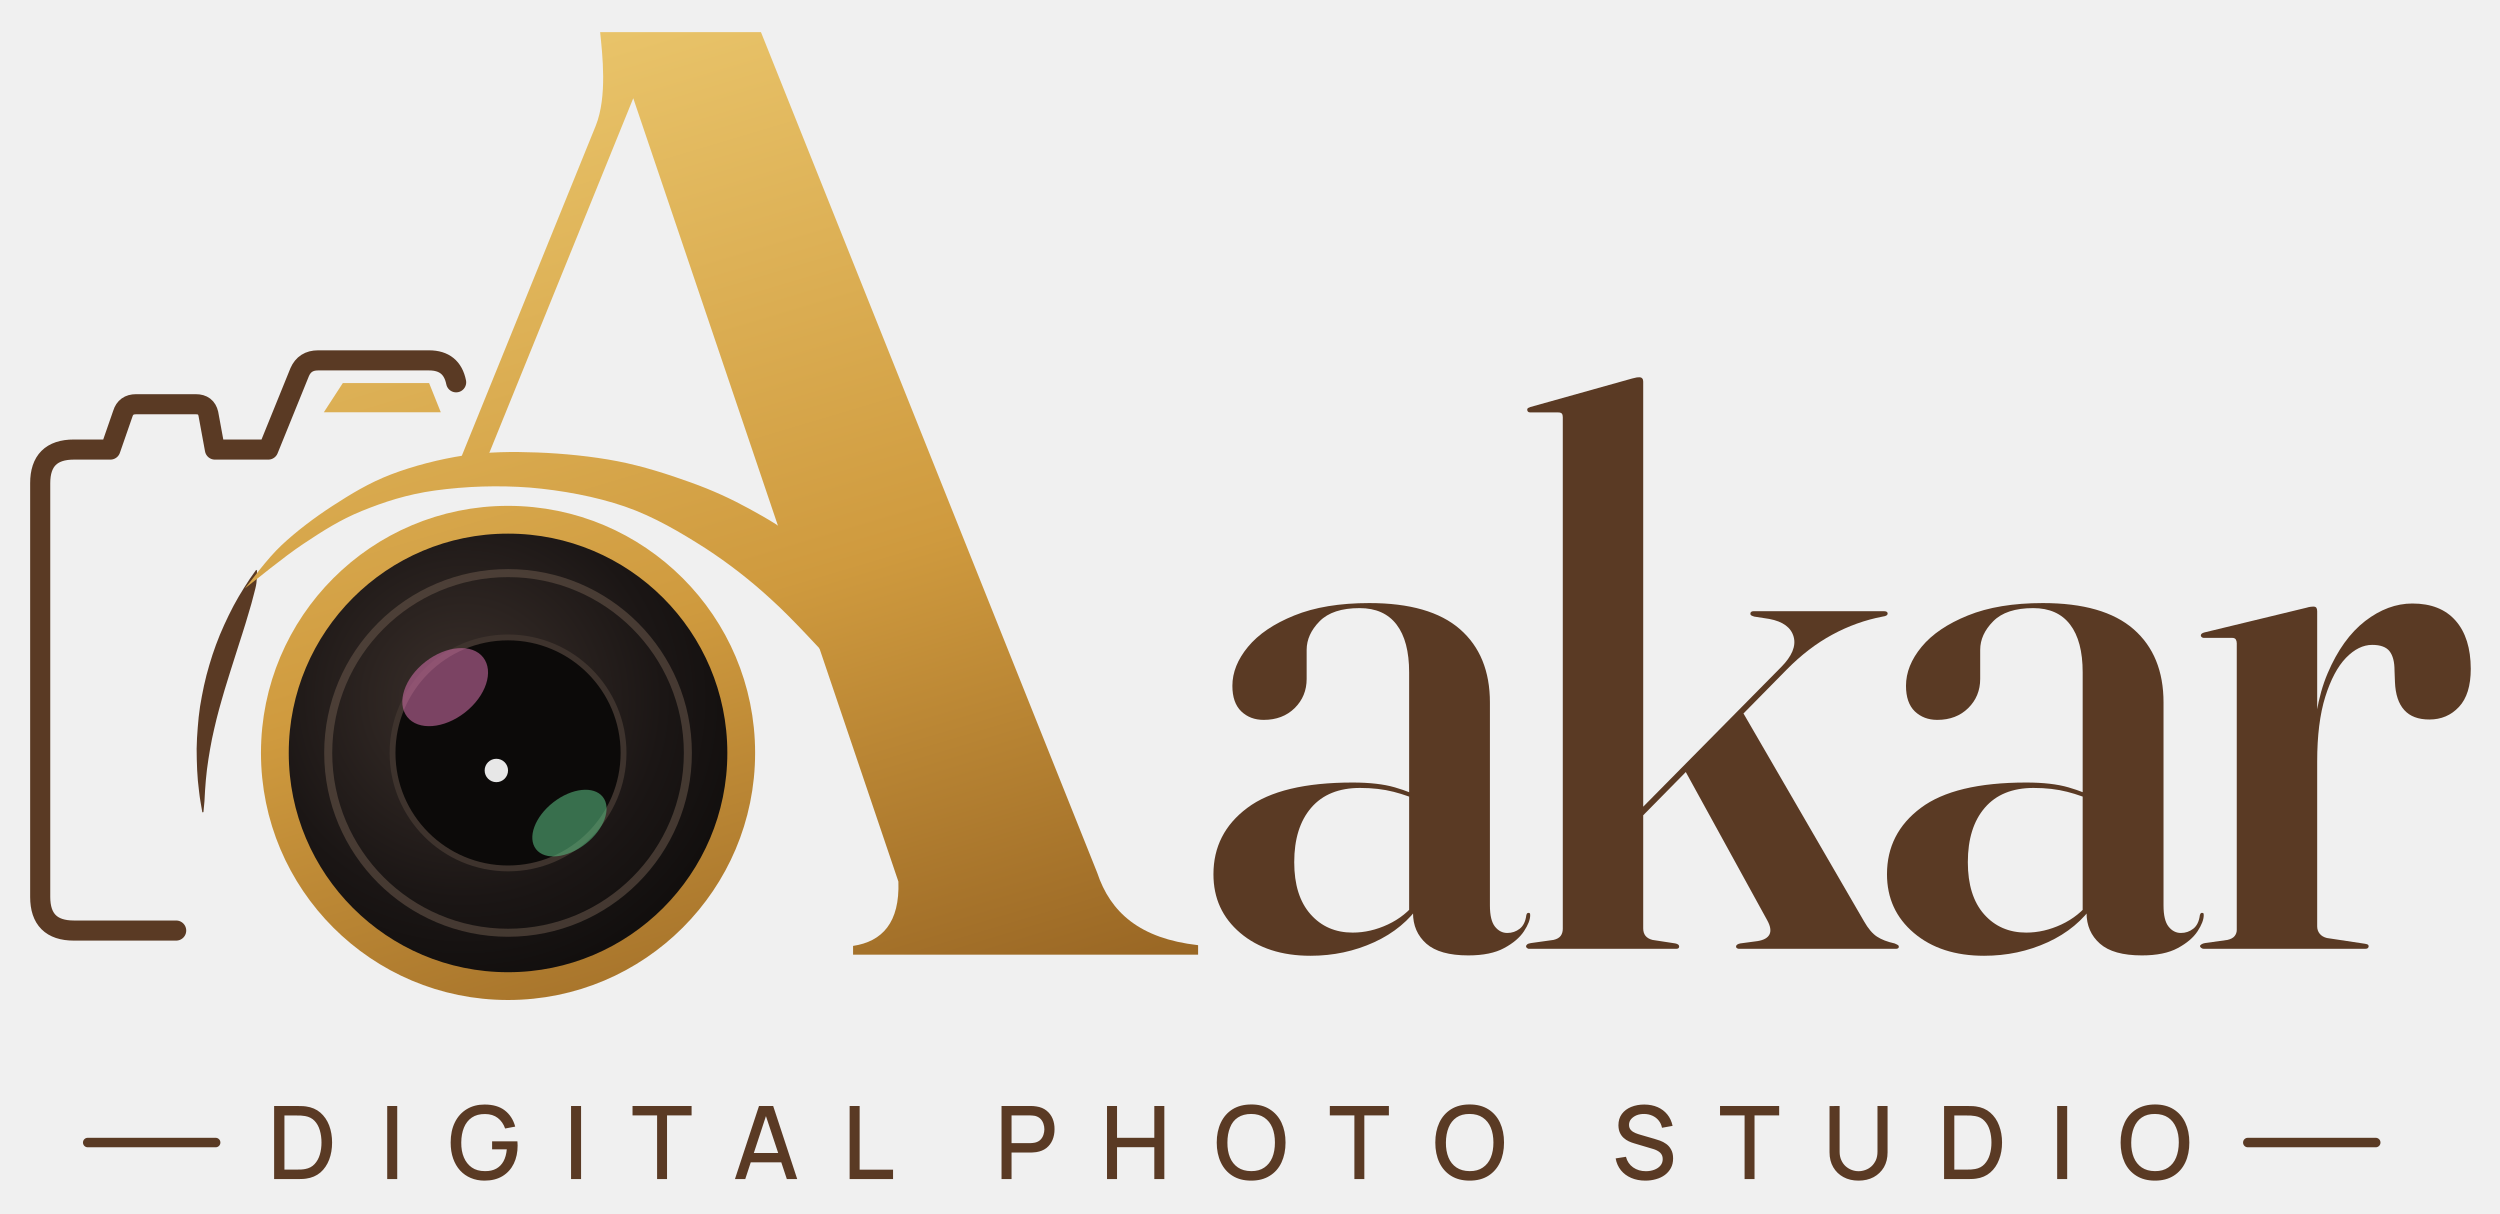
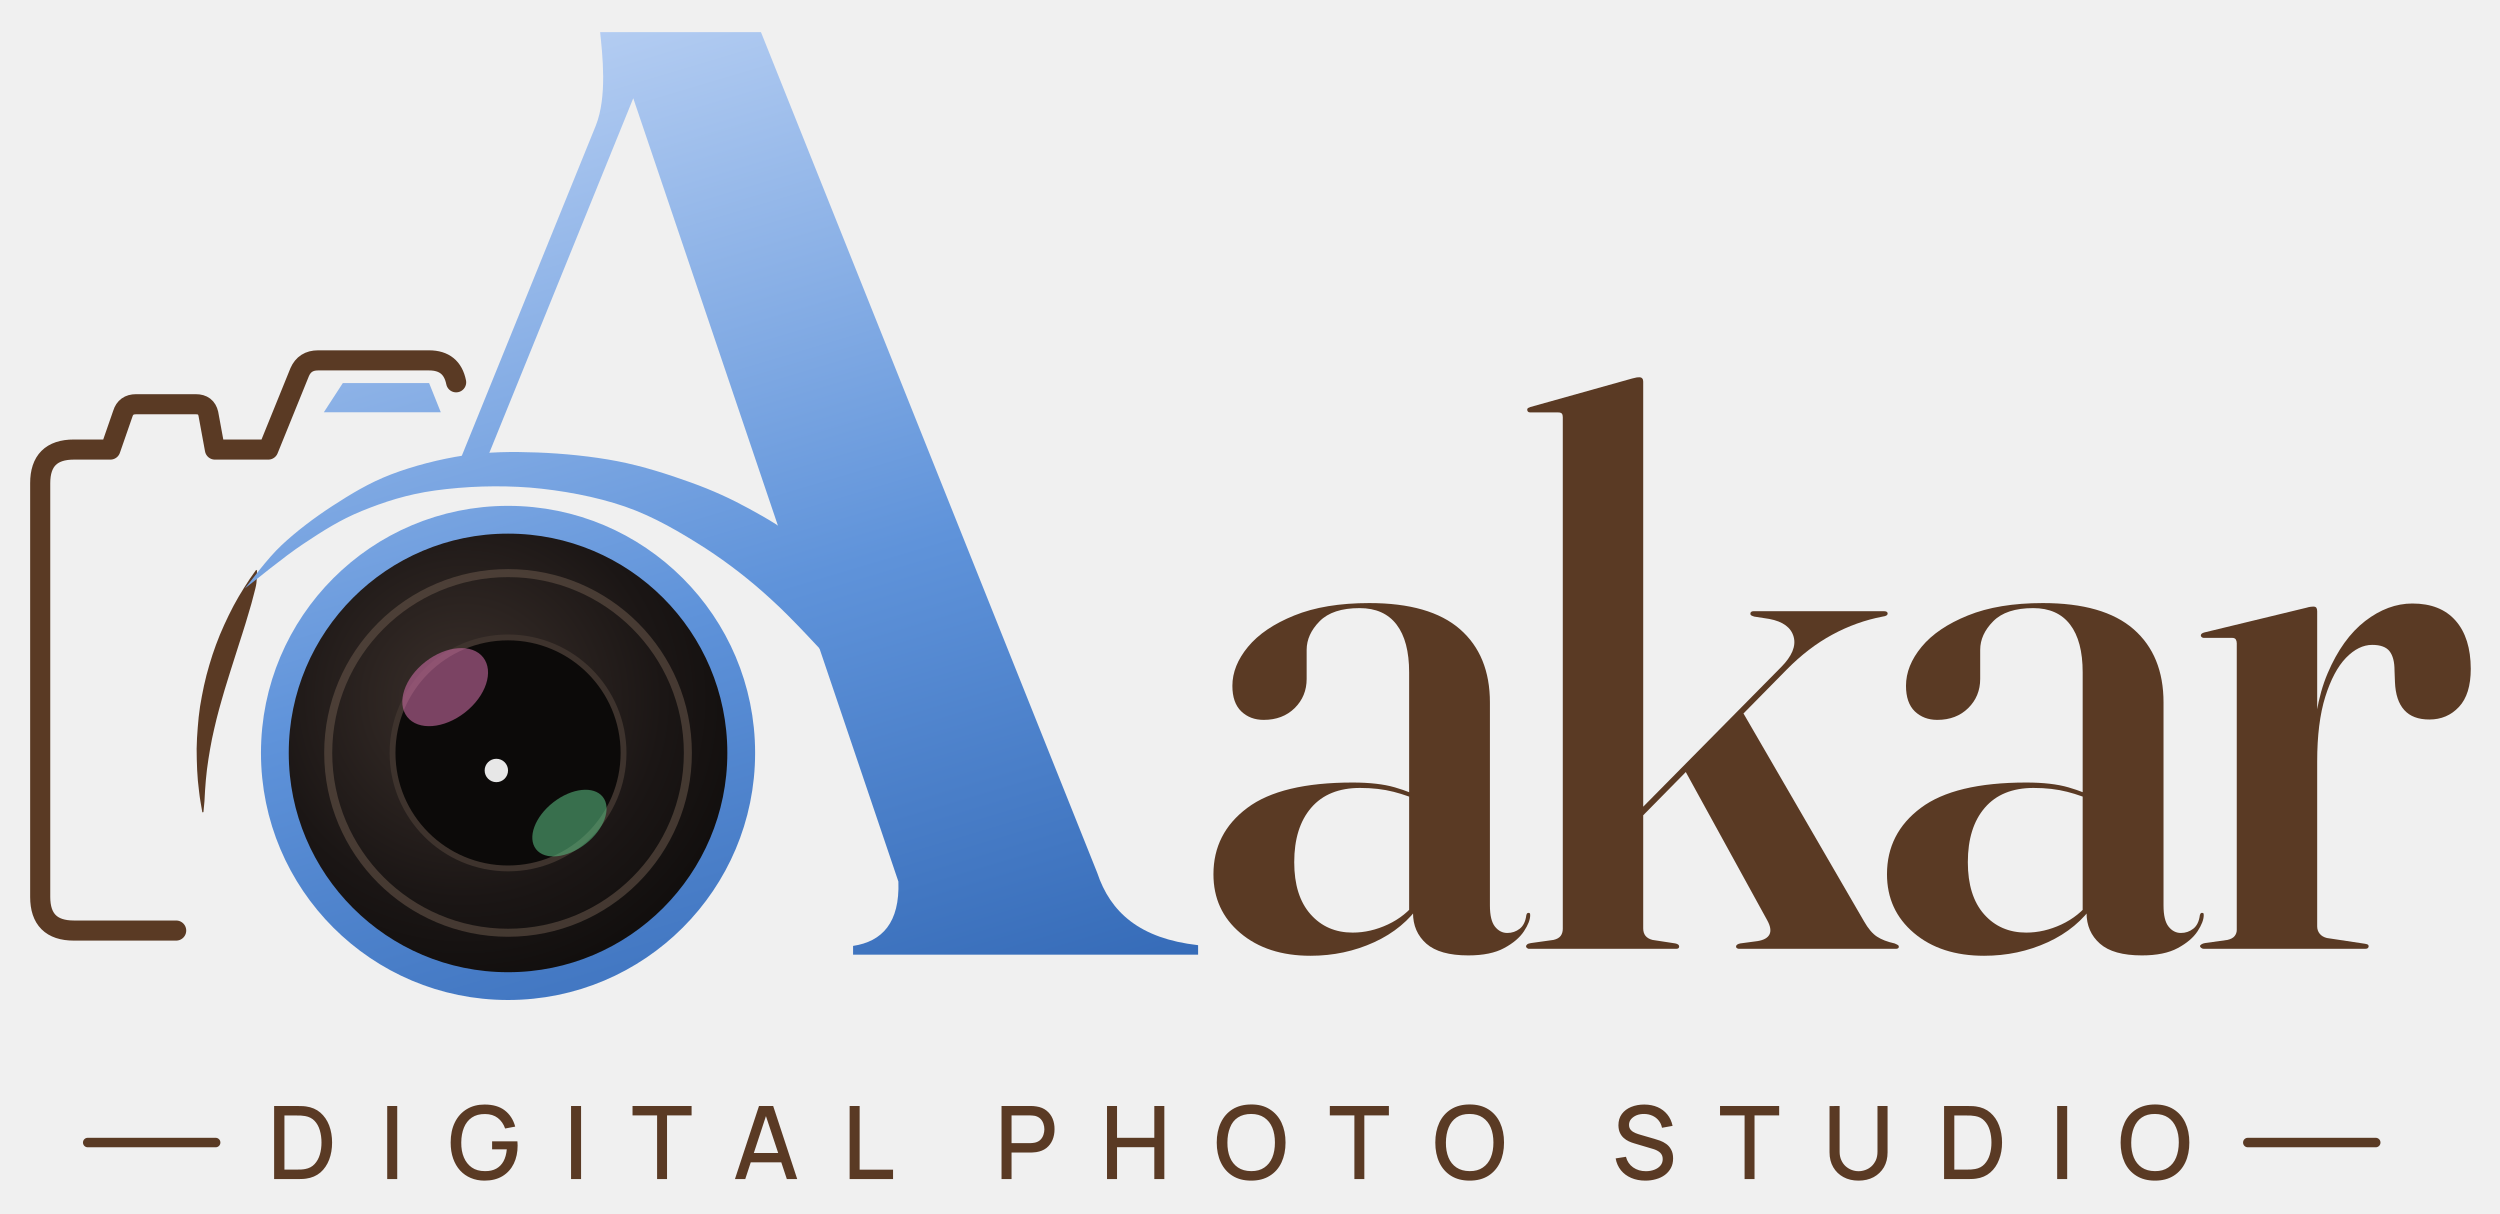
<svg xmlns="http://www.w3.org/2000/svg" width="342" height="166" role="img" viewBox="2.5 11 342 166">
  <defs>
    <radialGradient id="glass" cx=".4" cy=".38" r=".75">
      <stop offset="0" stop-color="#3b302b" />
      <stop offset=".6" stop-color="#1b1615" />
      <stop offset="1" stop-color="#0d0b0a" />
    </radialGradient>
    <linearGradient id="gold" x1="86" x2="132" y1="14" y2="168" gradientUnits="userSpaceOnUse">
-       <stop offset="0" stop-color="#e9c46a" />
-       <stop offset=".5" stop-color="#cf9a3e" />
-       <stop offset="1" stop-color="#8c5a1e" />
+       <stop offset="0" stop-color="#b4cdf2" />
+       <stop offset=".5" stop-color="#5f93da" />
+       <stop offset="1" stop-color="#2c62b0" />
    </linearGradient>
  </defs>
  <g id="camera" class="camera">
    <path fill="none" stroke="#5a3a24" stroke-linecap="round" stroke-linejoin="round" stroke-width="2.75" d="M26.6 138.3h-14q-4.6 0-4.6-4.6V77.1q0-4.6 4.6-4.6h5l1.7-4.9q.4-1.3 1.8-1.3h8.2q1.4 0 1.7 1.3l.9 4.9h7.3l4.3-10.6q.7-1.6 2.5-1.6h15.2q3.1 0 3.7 3" class="camera-body" />
    <path fill="#5a3a24" d="M37.54 88.96c-.14.2-.57.79-.84 1.19q-.41.6-.79 1.22l-.76 1.25-.71 1.27q-.34.64-.66 1.3a53 53 0 0 0-1.2 2.65l-.53 1.36q-.25.68-.48 1.37t-.43 1.39a37 37 0 0 0-.73 2.82q-.16.7-.29 1.43a33 33 0 0 0-.44 2.88 70 70 0 0 0-.23 2.9q-.04.72-.05 1.45a71 71 0 0 0 .07 2.91q.03.73.1 1.46.06.72.16 1.44.08.73.2 1.44l.25 1.44.15-.03.14-1.49.08-1.46.11-1.44.15-1.43.2-1.42q.1-.7.23-1.39l.26-1.39.3-1.36.32-1.35.35-1.34.37-1.32.38-1.31.4-1.3.4-1.29.41-1.29.41-1.29.41-1.29.42-1.31.41-1.31.4-1.34.4-1.36.37-1.4c.12-.48.26-.94.33-1.47s.06-1.42.08-1.7Z" class="camera-barrel" />
    <path fill="url(#gold)" d="m46.8 67.4 2.6-4h11.8l1.6 4Z" class="camera-flash" />
  </g>
  <g id="lens" class="lens">
    <circle id="lens-glass" cx="72" cy="114" r="30.3" fill="url(#glass)" class="lens-glass" />
    <circle cx="72" cy="114" r="24.6" fill="none" stroke="#6a574b" stroke-opacity=".55" stroke-width="1.1" />
    <circle cx="72" cy="114" r="15.8" fill="#0c0a09" stroke="#3e332d" stroke-width=".8" />
    <ellipse cx="63.4" cy="105" fill="#c46a9e" fill-opacity=".6" rx="6.6" ry="4.4" transform="rotate(-38 63.4 105)" />
    <ellipse cx="80.4" cy="123.6" fill="#55b27a" fill-opacity=".6" rx="5.8" ry="3.6" transform="rotate(-38 80.4 123.6)" />
    <circle cx="70.4" cy="116.4" r="1.6" fill="#fff" fill-opacity=".9" />
    <circle id="lens-rim" cx="72" cy="114" r="31.9" fill="none" stroke="url(#gold)" stroke-width="3.8" class="lens-rim" />
  </g>
  <g id="a-letter" fill="url(#gold)" class="a-letter">
    <path d="M84.6 15.4h22l46 115c1.8 5.4 5.8 9 13.8 9.9v1.3h-47.2v-1.2c4-.6 6.4-3.2 6.2-8.8L89.13 24.44 68.2 76h-3.6L84 28.2c1.6-4 .9-9.8.6-12.8" class="a-strokes" />
    <path d="M36 91.5c.83-.98 3-4.02 5-5.9s4.5-3.78 7-5.4 5-3.15 8-4.3 6.67-2.1 10-2.6 6.5-.53 10-.4 7.5.52 11 1.2 7 1.82 10 2.9 5.5 2.23 8 3.6 4.83 2.7 7 4.6 5 5.67 6 6.8l2 8-3.6 1.6c-1.4-1.43-5.5-6-8.4-8.6a68 68 0 0 0-9-7c-3.33-2.12-7-4.32-11-5.7s-8.67-2.23-13-2.6a62 62 0 0 0-13 .4c-3.83.53-7 1.58-10 2.8s-5.33 2.73-8 4.5-6.67 5.08-8 6.1" class="a-swash" />
  </g>
  <g id="wordmark" fill="#5a3a24" class="wordmark">
    <path d="M195.8 135.88v-.42l-.53.47v-32.96q0-4.28-1.72-6.53t-5.06-2.25q-3.7 0-5.47 1.8t-1.77 3.91v3.97q0 2.38-1.64 4-1.64 1.61-4.24 1.61-1.85 0-3.06-1.16-1.22-1.17-1.22-3.5 0-2.75 2.14-5.34t6.32-4.28q4.18-1.7 10.27-1.7 8.3 0 12.4 3.57 4.1 3.58 4.1 10.03v27.77q0 2.02.69 2.89t1.69.87q.96 0 1.7-.58t.9-1.85q.05-.21.13-.27.08-.05.13-.05.16 0 .21.05.06.06.06.27 0 .9-.85 2.19-.85 1.3-2.7 2.3-1.85 1.01-4.92 1.01-3.91 0-5.74-1.61-1.82-1.62-1.82-4.21m-27.3-5.29q0-5.61 4.63-9.07 4.62-3.47 14.41-3.47 3.49 0 5.77.66t4.18 1.67l-.37.37q-1.91-.9-3.97-1.43t-4.6-.53q-4.34 0-6.67 2.7t-2.33 7.46q0 4.6 2.23 7.12 2.22 2.51 5.76 2.51 2.44 0 4.82-1.11t3.96-3.18l.53.32q-2.32 3.44-6.37 5.29t-8.7 1.85q-5.93 0-9.61-3.12t-3.67-8.04" class="wordmark-a0" />
    <path d="M211.63 140.8q-.1 0-.23-.11-.14-.1-.14-.21 0-.16.16-.29t.53-.18l3.07-.43q.69-.16.98-.55.29-.4.29-.98V68.06q0-.32-.13-.48-.14-.16-.51-.16h-3.8q-.22 0-.32-.1t-.11-.27q0-.16.13-.24.14-.08.3-.13l13.96-3.91q.43-.11.61-.14l.34-.02q.27 0 .4.16.13.15.13.42V138q0 .63.32 1.03.32.39.95.55l3.12.48q.53.11.53.42 0 .32-.42.32Zm13.86-17.62 20.64-20.89q2.27-2.28 1.74-4.18-.53-1.91-3.33-2.44l-2.06-.32q-.32-.1-.43-.18t-.1-.24.13-.24.34-.08h17.78q.26 0 .4.08.13.08.13.24t-.16.27q-.16.1-.53.15-3.6.69-6.88 2.47-3.28 1.77-6.24 4.78l-20.9 21.22Zm15.29-14.97 16.72 28.83q.85 1.49 1.77 2.09.93.61 2.41.93.37.16.48.24t.1.24q0 .1-.1.18t-.32.08h-21.43q-.15 0-.29-.08t-.13-.24.16-.26q.16-.11.42-.16l2.38-.32q1.27-.21 1.62-.92.34-.72-.29-1.88l-11.33-20.63Z" class="wordmark-k1" />
    <path d="M287.94 135.88v-.42l-.53.47v-32.96q0-4.28-1.72-6.53t-5.05-2.25q-3.7 0-5.47 1.8-1.78 1.8-1.78 3.91v3.97q0 2.38-1.64 4-1.64 1.61-4.23 1.61-1.85 0-3.07-1.16-1.21-1.17-1.21-3.5 0-2.75 2.14-5.34t6.32-4.28q4.18-1.7 10.26-1.7 8.31 0 12.41 3.57 4.1 3.58 4.1 10.03v27.77q0 2.02.69 2.89t1.69.87q.95 0 1.69-.58t.9-1.85q.06-.21.14-.27.07-.05.13-.05.16 0 .21.05t.05.27q0 .9-.84 2.19-.85 1.3-2.7 2.3-1.85 1.01-4.92 1.01-3.92 0-5.74-1.61-1.83-1.62-1.83-4.21m-27.3-5.29q0-5.61 4.63-9.07 4.63-3.47 14.42-3.47 3.49 0 5.77.66t4.18 1.67l-.38.37q-1.9-.9-3.96-1.43t-4.61-.53q-4.33 0-6.66 2.7t-2.33 7.46q0 4.6 2.22 7.12 2.22 2.51 5.77 2.51 2.43 0 4.81-1.11t3.97-3.18l.53.32q-2.33 3.44-6.37 5.29t-8.71 1.85q-5.92 0-9.6-3.12t-3.68-8.04" class="wordmark-a2" />
    <path d="M318.91 114.93q0-7.09 2.01-11.82t5.13-7.15q3.12-2.4 6.46-2.4 3.86 0 5.92 2.35t2.07 6.59q0 3.49-1.62 5.21-1.61 1.72-4.04 1.72-2.28 0-3.44-1.3-1.17-1.29-1.27-3.83l-.06-1.59q0-1.75-.68-2.62t-2.38-.87q-1.86 0-3.58 1.77-1.71 1.77-2.83 5.32-1.11 3.54-1.11 8.88Zm.58-20.32v43.12q0 .58.35 1.01.34.42.98.58l5.23.79q.32.06.4.13t.08.24q0 .11-.11.21-.1.11-.37.11h-22.06q-.21 0-.37-.13t-.16-.24.19-.24.5-.18l3.07-.43q.69-.16.98-.53t.29-.84v-39.2q0-.32-.13-.53-.14-.22-.51-.22h-3.91q-.11 0-.24-.1t-.13-.21q0-.16.13-.27.13-.1.35-.16l13.96-3.38q.37-.11.58-.13.22-.03.37-.03.32 0 .43.18.1.19.1.45" class="wordmark-r3" />
  </g>
  <g id="rules" stroke="#5a3a24" stroke-linecap="round" stroke-width="1.3" class="rules">
    <path d="M14.5 167.3H32" />
    <path d="M310 167.3h17.5" />
  </g>
  <path id="label" fill="#5a3a24" d="M.97 0v-10h3.11l.53.01q.38 0 .72.05 1.17.16 1.97.85.79.69 1.2 1.75.4 1.07.4 2.34 0 1.28-.4 2.34Q8.09-1.59 7.3-.9q-.8.68-1.97.84-.34.05-.72.05L4.08 0Zm1.41-1.3h1.7l.58-.01q.33-.02.57-.07.78-.14 1.27-.67.49-.52.72-1.29.23-.78.23-1.66 0-.9-.23-1.68T6.5-7.97t-1.27-.65q-.24-.05-.57-.07l-.58-.01h-1.7ZM16.44 0v-10h1.37V0Zm13.31.21q-1.02 0-1.87-.36-.84-.35-1.46-1.02-.62-.68-.96-1.64-.34-.97-.34-2.19 0-1.6.58-2.77t1.63-1.8q1.04-.63 2.42-.63 1.73 0 2.77.8 1.05.81 1.43 2.22l-1.38.26q-.31-.9-1-1.44-.7-.54-1.75-.54-1.08-.01-1.8.48t-1.08 1.37T26.57-5t.36 2.04 1.08 1.37 1.81.5q.91.01 1.54-.34t.99-1.01.45-1.63h-2.01v-1.1h3.46q.02.13.02.33l.01.26q0 1.38-.52 2.46-.53 1.09-1.54 1.71-1.02.62-2.47.62M41.59 0v-10h1.37V0Zm11.77 0v-8.71H50V-10h8.08v1.29h-3.36V0Zm10.65 0 3.29-10h1.94l3.29 10h-1.42l-3.05-9.19h.38L65.42 0Zm1.65-2.29v-1.28h5.22v1.28ZM79.7 0v-10h1.37v8.71h4.57V0Zm20.78 0v-10h4l.36.01q.21.01.4.05.83.12 1.38.56.56.44.84 1.1t.27 1.46q0 .81-.28 1.47t-.83 1.1q-.56.43-1.38.56-.19.03-.41.04l-.35.02h-2.63V0Zm1.37-4.92h2.59l.3-.02q.17-.01.32-.05.46-.11.74-.39t.41-.67q.13-.38.13-.77 0-.38-.13-.76-.13-.39-.41-.67t-.74-.4q-.15-.03-.32-.04l-.3-.02h-2.59ZM114.91 0v-10h1.37v4.35h5.1V-10h1.37V0h-1.37v-4.36h-5.1V0Zm19.72.21q-1.5 0-2.55-.66t-1.6-1.83q-.56-1.18-.56-2.72t.56-2.72 1.6-1.83 2.55-.66 2.54.66q1.05.66 1.61 1.83.55 1.18.55 2.72t-.55 2.72-1.61 1.83q-1.04.66-2.54.66m0-1.3q1.08.01 1.8-.49.72-.49 1.09-1.37.36-.88.36-2.05t-.36-2.04-1.09-1.37-1.8-.5-1.81.48-1.08 1.38q-.36.88-.36 2.05-.01 1.17.35 2.04t1.09 1.37q.72.49 1.81.5M148.75 0v-8.71h-3.36V-10h8.08v1.29h-3.36V0Zm15.77.21q-1.5 0-2.55-.66t-1.6-1.83-.55-2.72.55-2.72 1.6-1.83 2.55-.66 2.55.66 1.6 1.83.55 2.72-.55 2.72q-.56 1.17-1.6 1.83-1.05.66-2.55.66m0-1.3q1.08.01 1.8-.49.73-.49 1.09-1.37t.36-2.05-.36-2.04-1.09-1.37-1.8-.5q-1.09-.01-1.8.48-.72.49-1.08 1.38T161.27-5t.35 2.04 1.09 1.37q.72.49 1.81.5m24.04 1.3q-1.08 0-1.94-.37t-1.41-1.05-.72-1.62l1.41-.22q.24.93.98 1.45t1.74.52q.64 0 1.16-.2.53-.2.84-.57t.31-.89q0-.3-.1-.52t-.28-.38-.42-.28-.51-.2l-2.56-.76q-.39-.11-.78-.29-.38-.18-.7-.47t-.51-.71-.2-1.01q0-.91.47-1.55.47-.63 1.27-.96.81-.33 1.81-.33 1.02.01 1.82.36.79.35 1.32 1t.72 1.56l-1.45.26q-.11-.58-.46-1-.34-.42-.85-.65t-1.12-.24q-.57-.01-1.05.18-.47.2-.75.53-.28.34-.28.78 0 .43.25.7t.62.42.73.25l1.86.54q.34.09.78.25t.85.45.67.78q.27.47.27 1.2 0 .75-.3 1.31t-.82.95-1.22.58q-.68.2-1.45.2M202.13 0v-8.71h-3.36V-10h8.09v1.29h-3.37V0Zm15.59.21q-1.17 0-2.06-.48t-1.4-1.35-.51-2.05v-6.32l1.38-.01v6.25q0 .66.23 1.16.23.51.6.84.38.33.83.5.46.17.93.17t.94-.17.83-.5.6-.84q.22-.5.22-1.16V-10h1.38v6.33q0 1.18-.5 2.05-.51.86-1.4 1.35-.9.48-2.07.48m11.7-.21v-10h3.11l.53.01q.37 0 .72.05 1.17.16 1.96.85.8.69 1.2 1.75.41 1.07.41 2.34 0 1.28-.41 2.34-.4 1.07-1.2 1.76t-1.96.84q-.34.05-.72.05l-.53.01Zm1.4-1.3h1.71l.58-.01q.32-.02.57-.07.78-.14 1.27-.67.49-.52.72-1.29.23-.78.23-1.66 0-.9-.23-1.68t-.73-1.29q-.48-.52-1.26-.65-.25-.05-.58-.07l-.57-.01h-1.71ZM244.89 0v-10h1.37V0Zm13.38.21q-1.49 0-2.54-.66-1.06-.66-1.61-1.83-.55-1.18-.55-2.72t.55-2.72 1.61-1.83 2.54-.66q1.5 0 2.55.66t1.6 1.83.55 2.72-.55 2.72-1.6 1.83-2.55.66m0-1.3q1.08.01 1.81-.49.72-.49 1.08-1.37t.37-2.05-.37-2.04q-.36-.88-1.08-1.37t-1.81-.5-1.8.48q-.72.49-1.08 1.38T255.02-5t.35 2.04q.37.88 1.09 1.37t1.81.5" class="label" transform="translate(39.03 172.3)" />
</svg>
